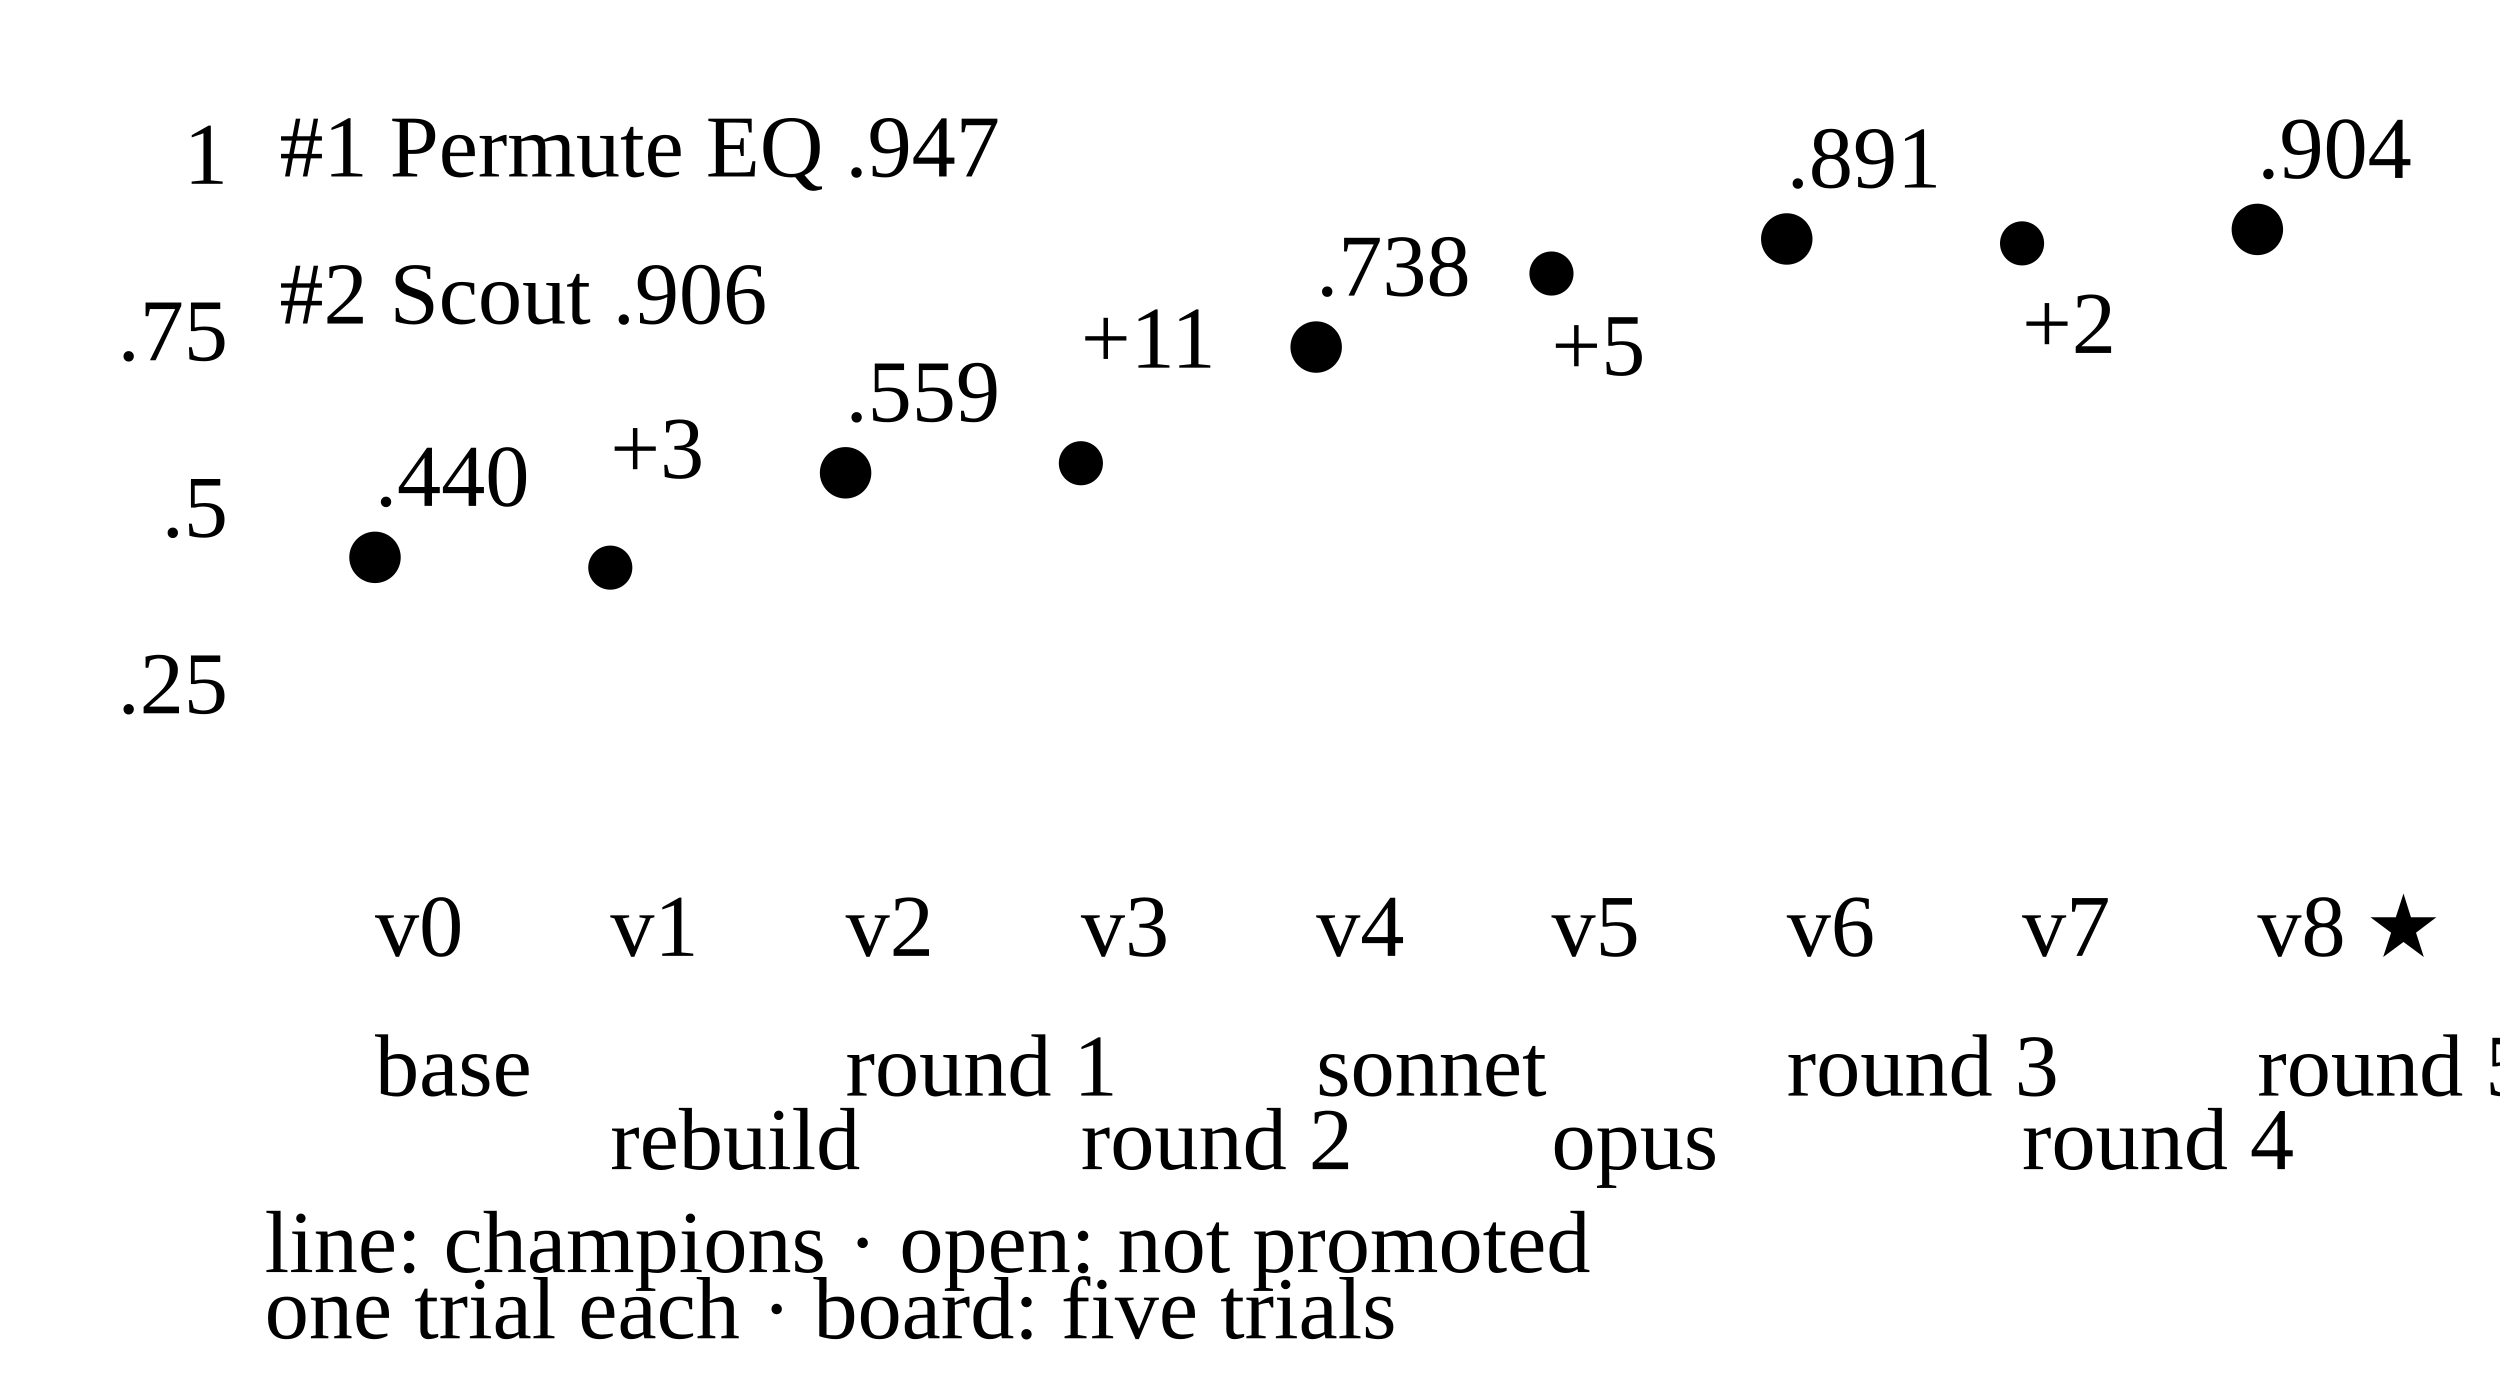
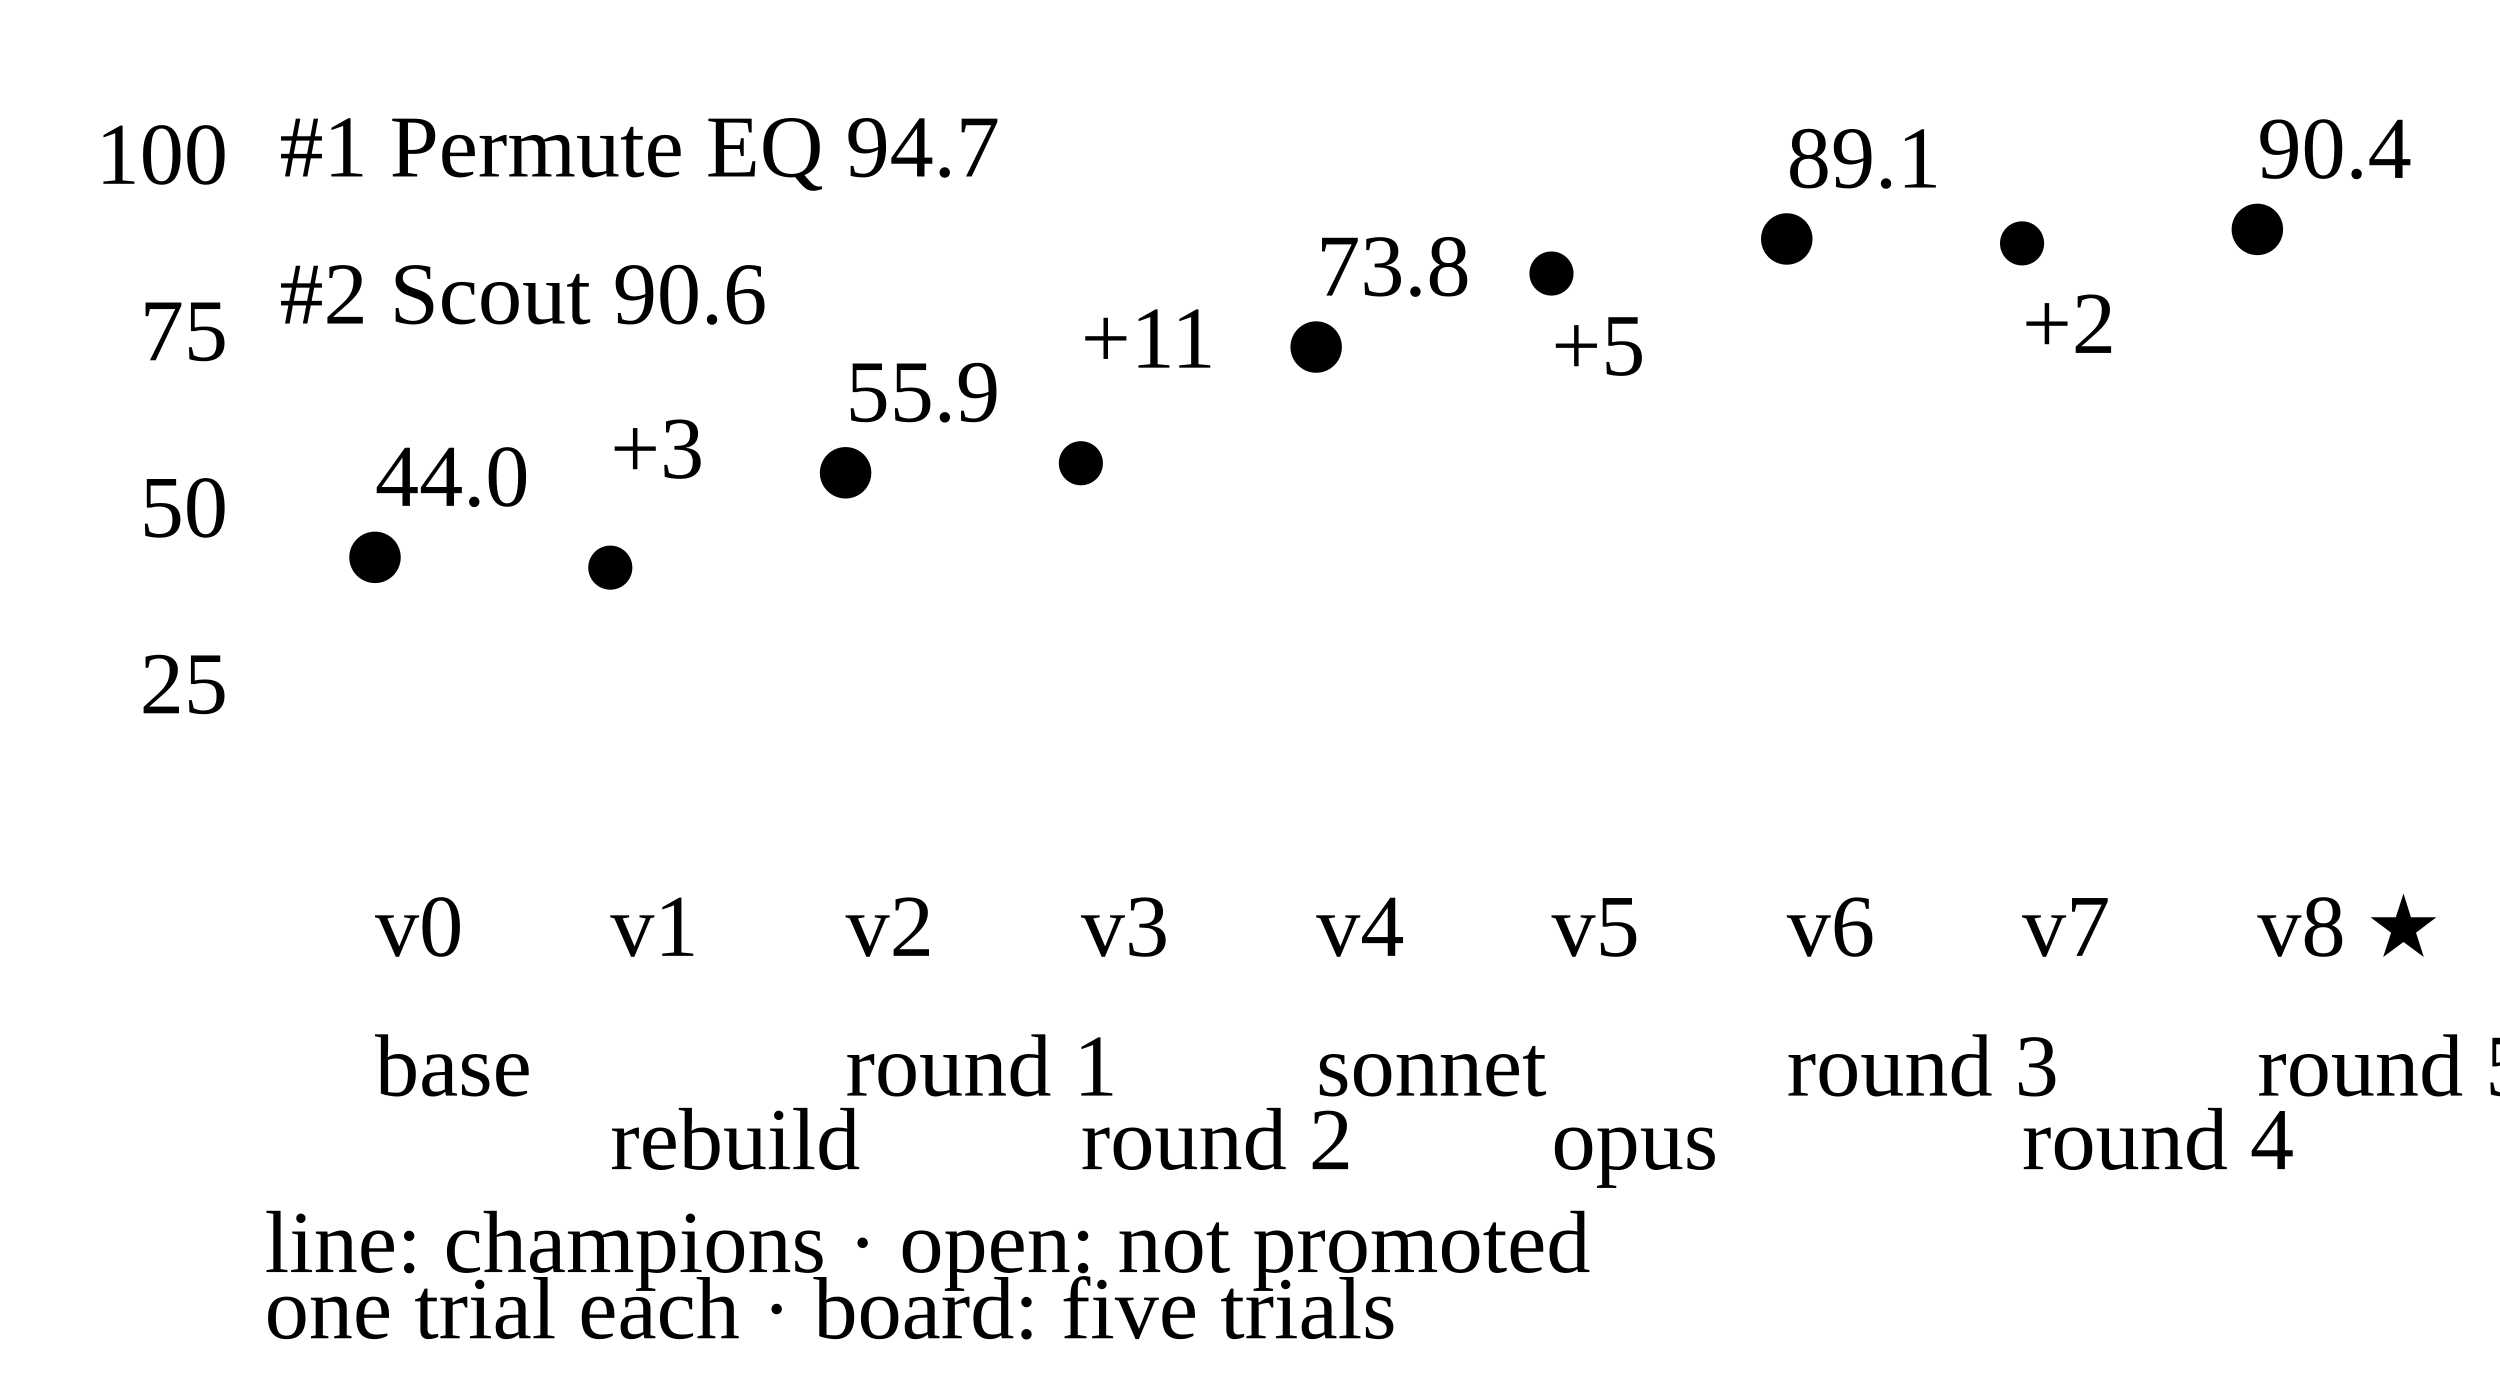
- <svg class="dia" viewBox="0 0 340 190" role="img" aria-label="Pass@1 on the 54 DataAgentBench leaderboard questions by agent version in the order they were built, one trial each, drawn as the Runs tab draws it: one point per version, an accent line joining the versions that held the title, from v0 at 0.440 through v2, v4 and v6 to v8 at 0.904, with the answers gained at each promotion on the line. Open points did not take the title: v1 the SQL rebuild below v0, v3 beaten by the model switch, v5 by round three, v7 tied v6 on answers and lost on SQL. Under each version, how it was made: base, a rebuild, an optimiser round, or a model change to Sonnet or Opus. The public leaderboard's first and second places are dashed lines at 0.947 and 0.906 over five trials; v8's point sits on the second.">
+ <svg class="dia" viewBox="0 0 340 190" role="img" aria-label="Pass@1 on the 54 DataAgentBench leaderboard questions by agent version in the order they were built, one trial each, drawn as the Runs tab draws it, in percent (Pass@1 is the board's mean over its 12 datasets): one point per version, an accent line joining the versions that held the title, from v0 at 44.0% through v2, v4 and v6 to v8 at 90.4%, with the answers gained at each promotion on the line. Open points did not take the title: v1 the SQL rebuild below v0, v3 beaten by the model switch, v5 by round three, v7 tied v6 on answers and lost on SQL. Under each version, how it was made: base, a rebuild, an optimiser round, or a model change to Sonnet or Opus. The public leaderboard's first and second places are dashed lines at 94.7% and 90.6% over five trials; v8's point sits on the second.">
  <g>
    <line class="gl" x1="36" y1="94" x2="324" y2="94" />
    <line class="gl" x1="36" y1="70" x2="324" y2="70" />
    <line class="gl" x1="36" y1="46" x2="324" y2="46" />
    <line class="gl" x1="36" y1="22" x2="324" y2="22" />
-     <text class="tx s" x="31" y="97" style="text-anchor:end">.25</text>
-     <text class="tx s" x="31" y="73" style="text-anchor:end">.5</text>
-     <text class="tx s" x="31" y="49" style="text-anchor:end">.75</text>
-     <text class="tx s" x="31" y="25" style="text-anchor:end">1</text>
+     <text class="tx s" x="31" y="97" style="text-anchor:end">25</text>
+     <text class="tx s" x="31" y="73" style="text-anchor:end">50</text>
+     <text class="tx s" x="31" y="49" style="text-anchor:end">75</text>
+     <text class="tx s" x="31" y="25" style="text-anchor:end">100</text>
  </g>
  <line class="ax" x1="36" y1="118" x2="324" y2="118" />
  <g>
    <line class="ed dash" style="marker-end:none" x1="36" y1="27.1" x2="324" y2="27.1" />
-     <text class="tx s" x="38" y="24" style="text-anchor:start">#1 Permute EQ .947</text>
+     <text class="tx s" x="38" y="24" style="text-anchor:start">#1 Permute EQ 94.7</text>
  </g>
  <g>
    <line class="ed dash" style="marker-end:none" x1="36" y1="31" x2="324" y2="31" />
-     <text class="tx s" x="38" y="44" style="text-anchor:start">#2 Scout .906</text>
+     <text class="tx s" x="38" y="44" style="text-anchor:start">#2 Scout 90.6</text>
  </g>
  <g>
    <polyline class="ci pro" style="stroke-width:2" fill="none" points="51,75.8 115,64.3 179,47.2 243,32.5 307,31.2" />
    <text class="tx s" x="83" y="65">+3</text>
    <text class="tx s" x="147" y="50">+11</text>
    <text class="tx s" x="211" y="51">+5</text>
    <text class="tx s" x="275" y="48">+2</text>
  </g>
  <g>
    <circle class="pt pro" cx="51" cy="75.8" r="3.5" />
-     <text class="tx k" x="51" y="68.8">.440</text>
+     <text class="tx k" x="51" y="68.8">44.0</text>
    <text class="tx s" x="51" y="130">v0</text>
    <text class="tx s" x="51" y="149">base</text>
  </g>
  <g>
    <circle class="nd" cx="83" cy="77.2" r="3" />
    <text class="tx s" x="83" y="130">v1</text>
    <line class="ax" style="stroke-dasharray:3 2" x1="71" y1="138" x2="95" y2="138" />
    <text class="tx s" x="83" y="159">rebuild</text>
  </g>
  <g>
    <circle class="pt pro" cx="115" cy="64.3" r="3.5" />
-     <text class="tx k" x="115" y="57.3">.559</text>
+     <text class="tx k" x="115" y="57.3">55.9</text>
    <text class="tx s" x="115" y="130">v2</text>
    <line class="ci pro" x1="103" y1="138" x2="127" y2="138" />
    <text class="tx k" x="115" y="149">round 1</text>
  </g>
  <g>
    <circle class="nd" cx="147" cy="63" r="3" />
    <text class="tx s" x="147" y="130">v3</text>
    <line class="ci pro" x1="135" y1="138" x2="159" y2="138" />
    <text class="tx k" x="147" y="159">round 2</text>
  </g>
  <g>
    <circle class="pt pro" cx="179" cy="47.2" r="3.5" />
-     <text class="tx k" x="179" y="40.2">.738</text>
+     <text class="tx k" x="179" y="40.2">73.8</text>
    <text class="tx s" x="179" y="130">v4</text>
    <line class="ax" style="stroke-dasharray:3 2" x1="167" y1="138" x2="191" y2="138" />
    <text class="tx s" x="179" y="149">sonnet</text>
  </g>
  <g>
    <circle class="nd" cx="211" cy="37.2" r="3" />
    <text class="tx s" x="211" y="130">v5</text>
    <line class="ax" style="stroke-dasharray:3 2" x1="199" y1="138" x2="223" y2="138" />
    <text class="tx s" x="211" y="159">opus</text>
  </g>
  <g>
    <circle class="pt pro" cx="243" cy="32.5" r="3.5" />
-     <text class="tx k" x="243" y="25.5">.891</text>
+     <text class="tx k" x="243" y="25.5">89.1</text>
    <text class="tx s" x="243" y="130">v6</text>
    <line class="ci pro" x1="231" y1="138" x2="255" y2="138" />
    <text class="tx k" x="243" y="149">round 3</text>
  </g>
  <g>
    <circle class="nd" cx="275" cy="33.1" r="3" />
    <text class="tx s" x="275" y="130">v7</text>
    <line class="ci pro" x1="263" y1="138" x2="287" y2="138" />
    <text class="tx k" x="275" y="159">round 4</text>
  </g>
  <g>
    <circle class="pt pro" cx="307" cy="31.2" r="3.5" />
-     <text class="tx k" x="307" y="24.2">.904</text>
+     <text class="tx k" x="307" y="24.2">90.4</text>
    <text class="tx s" x="307" y="130">v8 ★</text>
    <line class="ci pro" x1="295" y1="138" x2="319" y2="138" />
    <text class="tx k" x="307" y="149">round 5</text>
  </g>
  <text class="cap" x="36" y="173">line: champions · open: not promoted</text>
  <text class="cap" x="36" y="182">one trial each · board: five trials</text>
</svg>
